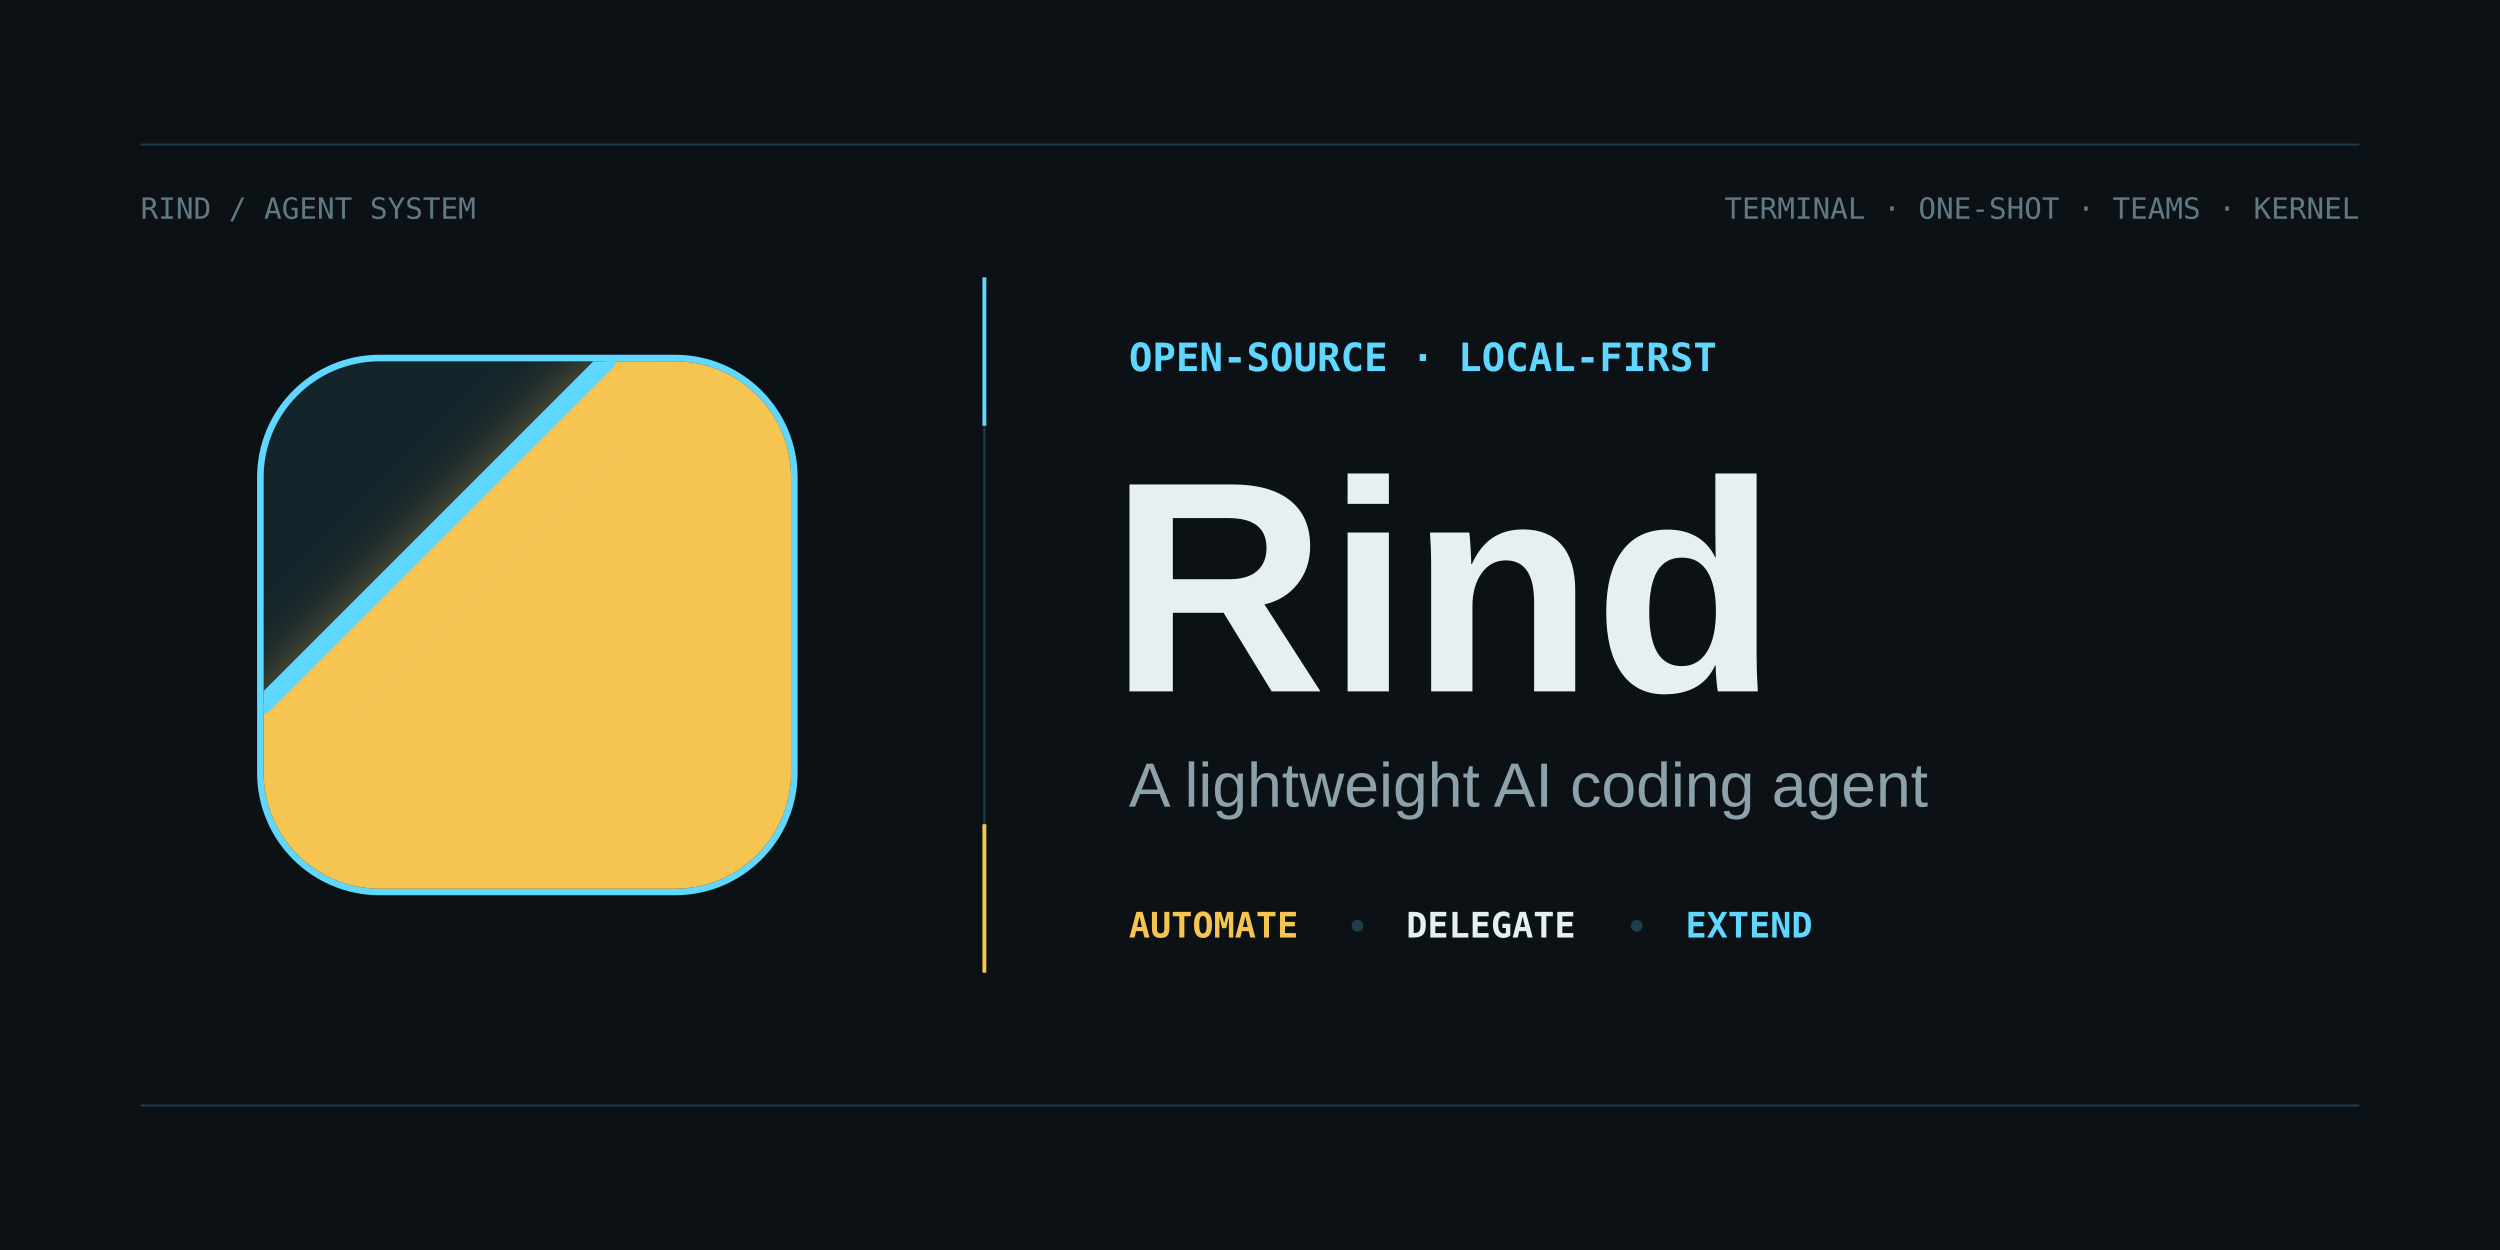
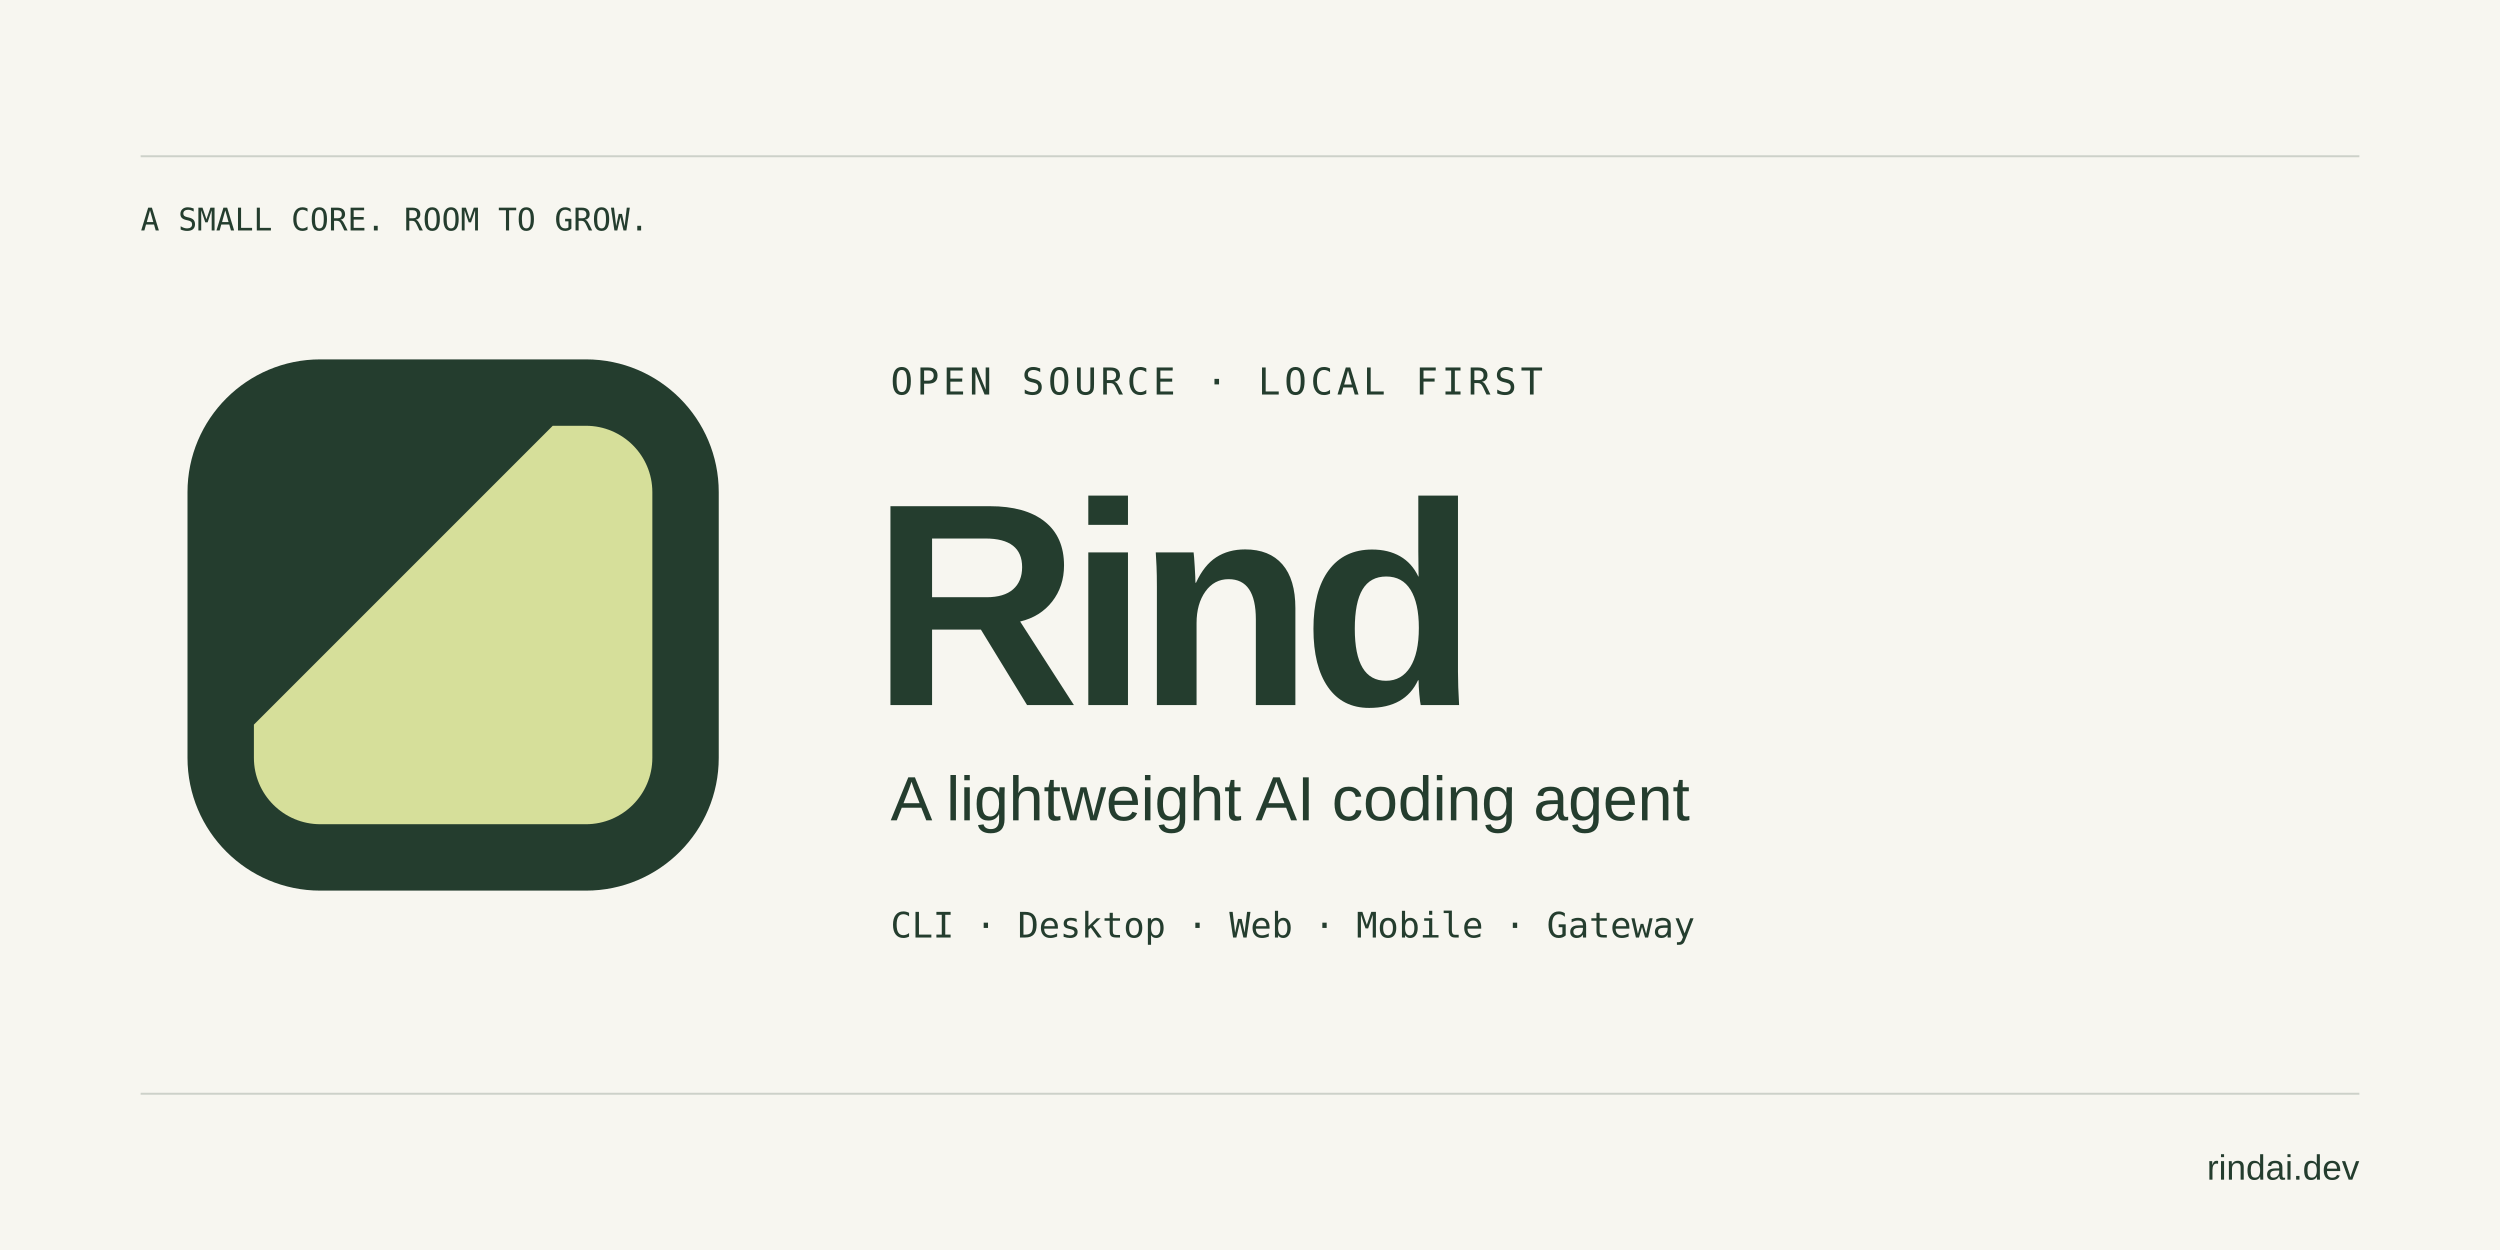
- <svg xmlns="http://www.w3.org/2000/svg" width="1280" height="640" viewBox="0 0 1280 640" role="img" aria-labelledby="title desc">
-   <defs>
-     <filter id="coreBlur" x="-40%" y="-40%" width="180%" height="180%">
-       <feGaussianBlur stdDeviation="6" />
-     </filter>
-     <clipPath id="tile">
-       <rect x="10" y="10" width="100" height="100" rx="22" />
-     </clipPath>
-   </defs>
-   <rect width="1280" height="640" fill="#0b1115" />
-   <path d="M72 74H1208" stroke="#1f3d4a" />
-   <path d="M72 566H1208" stroke="#1f3d4a" />
-   <path d="M504 142V498" stroke="#1f3d4a" />
-   <path d="M504 142V218" stroke="#5fd7ff" stroke-width="2" />
-   <path d="M504 422V498" stroke="#f5c451" stroke-width="2" />
-   <g transform="translate(108 158) scale(2.7)">
-     <rect x="10" y="10" width="100" height="100" rx="22" fill="#0b1115" stroke="#5fd7ff" stroke-width="2.5" />
-     <g clip-path="url(#tile)">
-       <rect x="10" y="10" width="100" height="100" fill="#13242b" />
-       <polygon points="75,10 110,10 110,110 10,110 10,75" fill="#f5c451" />
-       <polygon points="75,10 110,10 110,110 10,110 10,75" fill="#f5c451" filter="url(#coreBlur)" opacity="0.5" />
-       <line x1="75" y1="10" x2="10" y2="75" stroke="#5fd7ff" stroke-width="3.5" stroke-linecap="round" />
-     </g>
+ <svg xmlns="http://www.w3.org/2000/svg" width="1280" height="640" viewBox="0 0 1280 640" role="img" aria-label="Rind — a lightweight AI coding agent">
+   <rect width="1280" height="640" fill="#f7f6f0" />
+   <path d="M72 80H1208M72 560H1208" stroke="#243d2e" stroke-opacity=".2" />
+   <g transform="translate(96 184) scale(8.5)">
+     <rect width="32" height="32" rx="8" fill="#243d2e" />
+     <path d="M22 4h2a4 4 0 0 1 4 4v16a4 4 0 0 1-4 4H8a4 4 0 0 1-4-4v-2Z" fill="#d6df9a" />
  </g>
-   <text x="578" y="190" fill="#5fd7ff" font-family="Consolas, monospace" font-size="20" font-weight="700">OPEN-SOURCE · LOCAL-FIRST</text>
-   <text x="568" y="354" fill="#e6f0f2" font-family="Segoe UI, Arial, sans-serif" font-size="154" font-weight="700">Rind</text>
-   <text x="578" y="413" fill="#8ca1aa" font-family="Segoe UI, Arial, sans-serif" font-size="32" font-weight="400">A lightweight AI coding agent</text>
-   <g font-family="Consolas, monospace" font-size="18" font-weight="700">
-     <text x="578" y="480" fill="#f5c451">AUTOMATE</text>
-     <circle cx="695" cy="474" r="3" fill="#1f3d4a" />
-     <text x="720" y="480" fill="#e6f0f2">DELEGATE</text>
-     <circle cx="838" cy="474" r="3" fill="#1f3d4a" />
-     <text x="863" y="480" fill="#5fd7ff">EXTEND</text>
+   <g fill="#243d2e" font-family="Segoe UI, Arial, sans-serif">
+     <text x="456" y="202" font-family="Consolas, monospace" font-size="19" letter-spacing="2">OPEN SOURCE · LOCAL FIRST</text>
+     <text x="446" y="361" font-size="148" font-weight="600" letter-spacing="-6">Rind</text>
+     <text x="456" y="420" font-size="32">A lightweight AI coding agent</text>
+     <text x="456" y="480" font-family="Consolas, monospace" font-size="18">CLI · Desktop · Web · Mobile · Gateway</text>
+     <text x="72" y="118" font-family="Consolas, monospace" font-size="16">A SMALL CORE. ROOM TO GROW.</text>
+     <text x="1208" y="604" text-anchor="end" font-size="18">rindai.dev</text>
  </g>
-   <text x="72" y="112" fill="#607984" font-family="Consolas, monospace" font-size="15">RIND / AGENT SYSTEM</text>
-   <text x="1208" y="112" fill="#607984" font-family="Consolas, monospace" font-size="15" text-anchor="end">TERMINAL · ONE-SHOT · TEAMS · KERNEL</text>
</svg>
